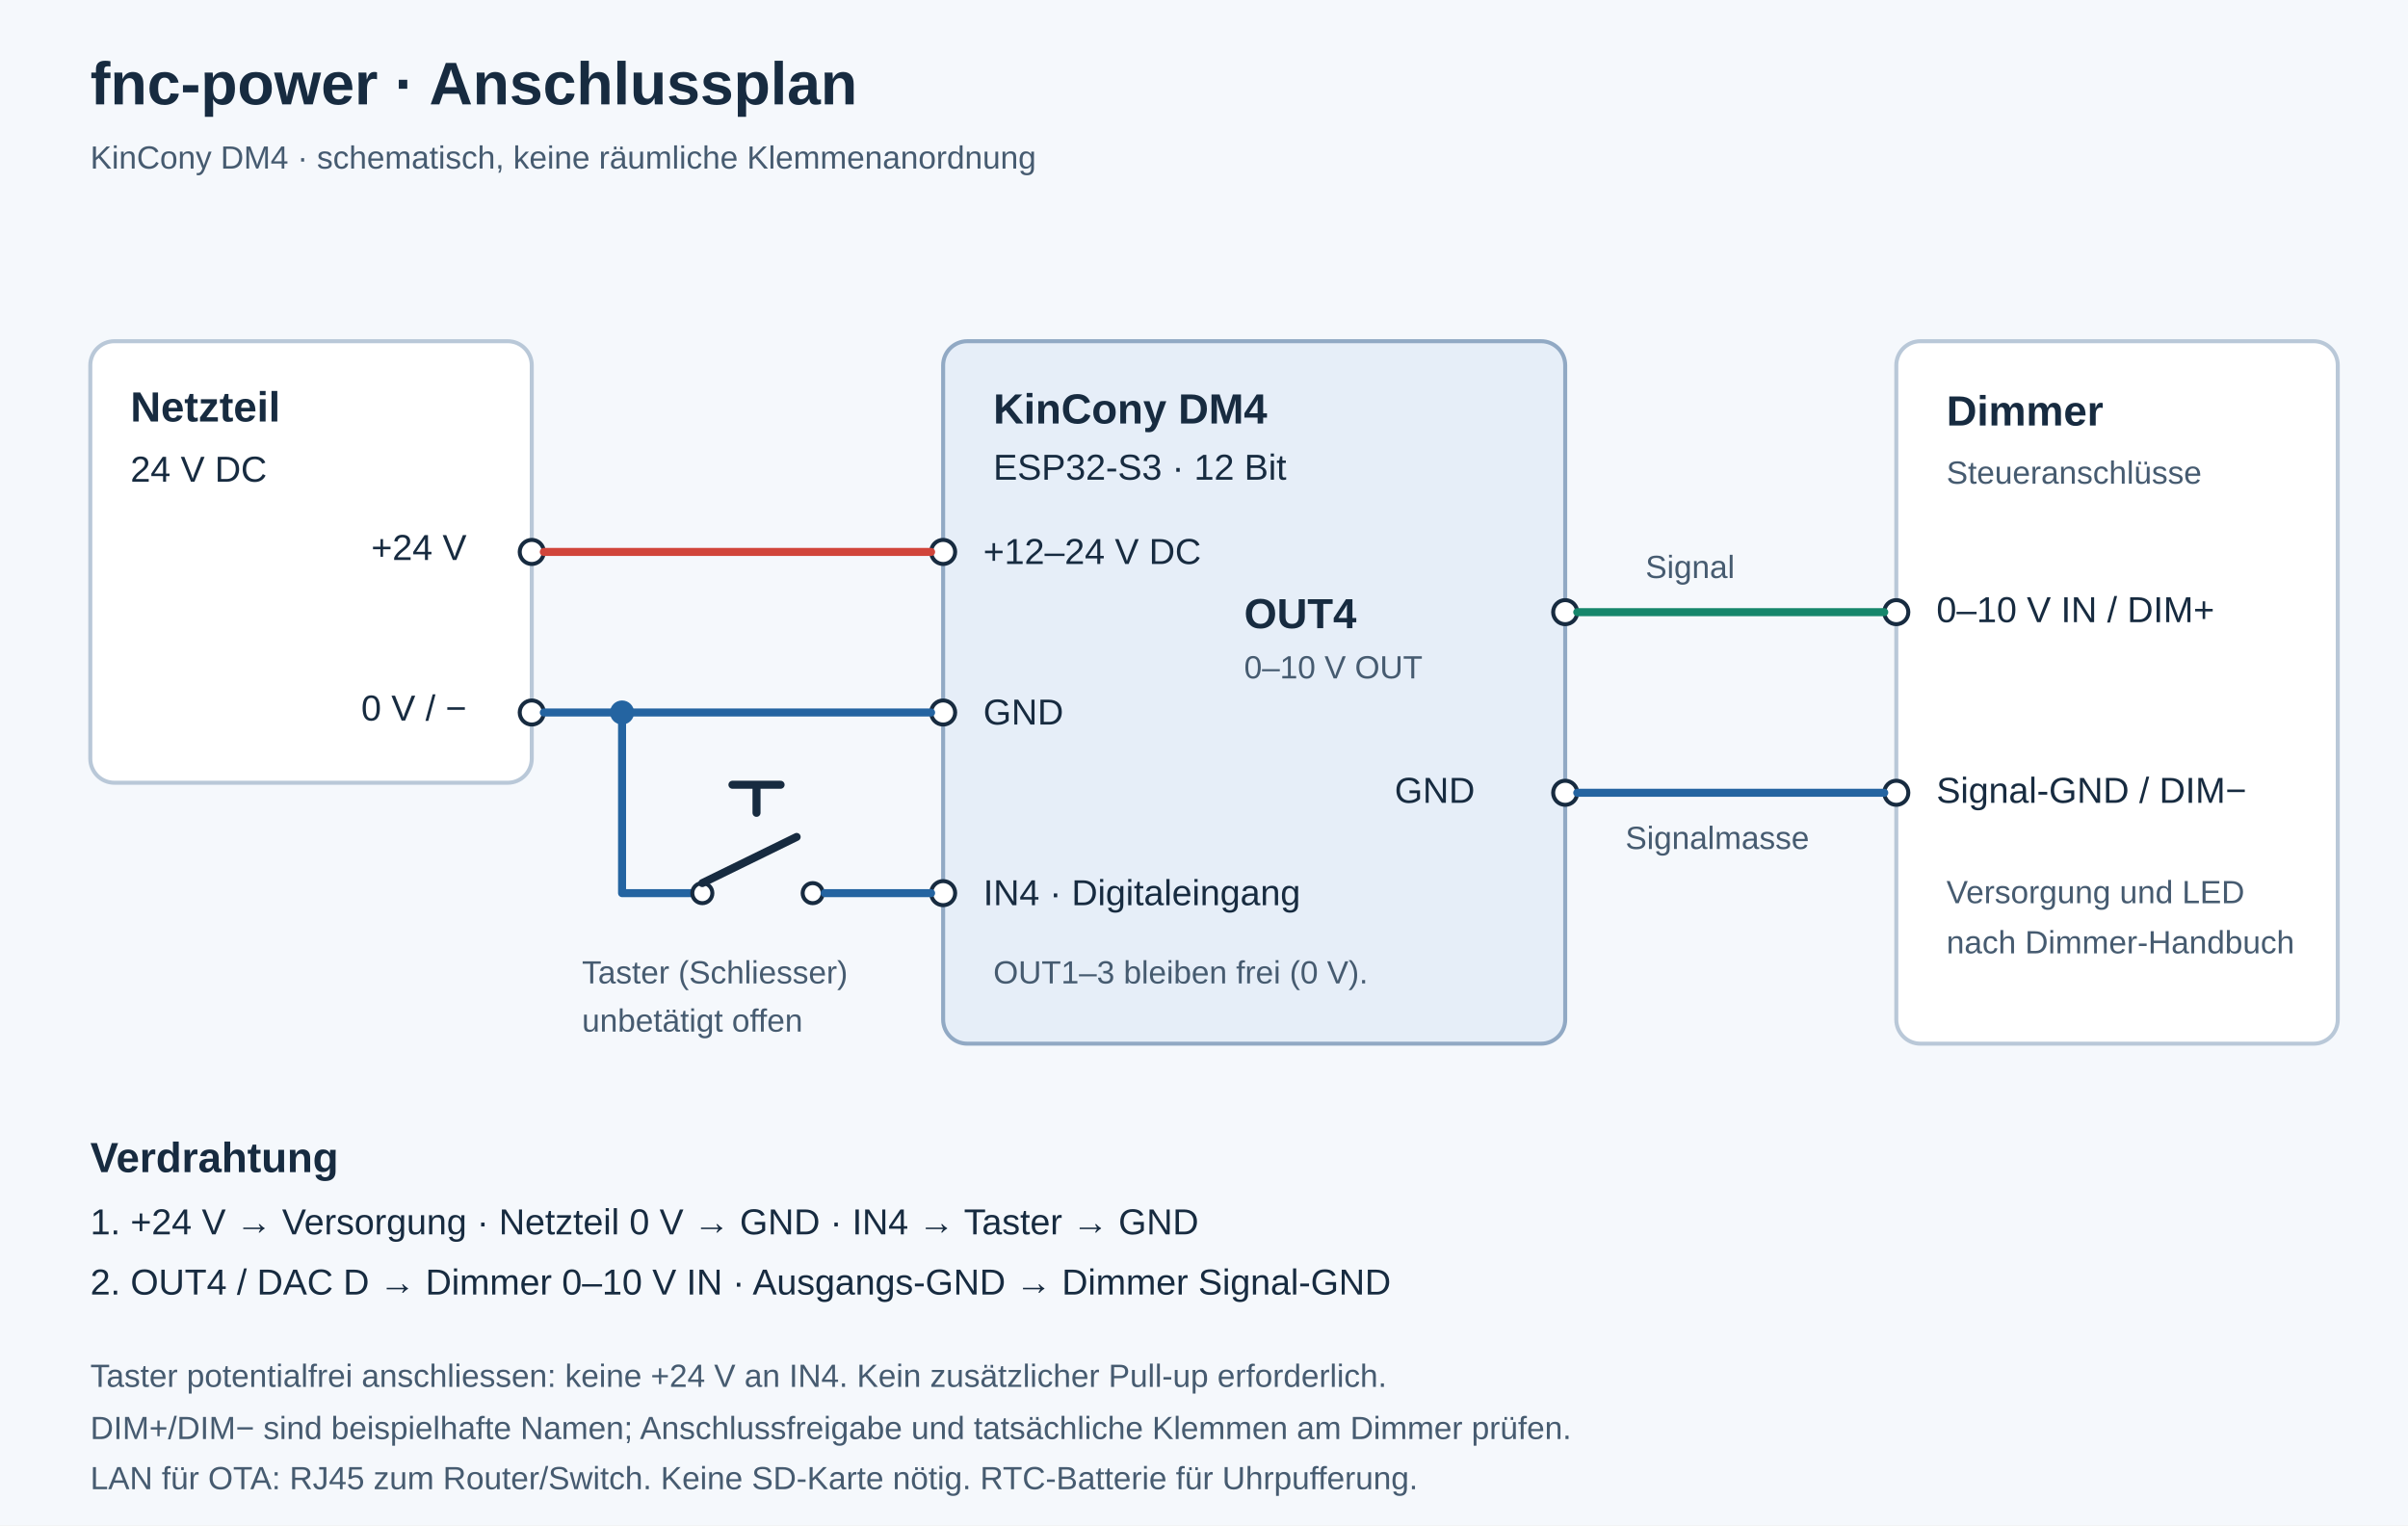
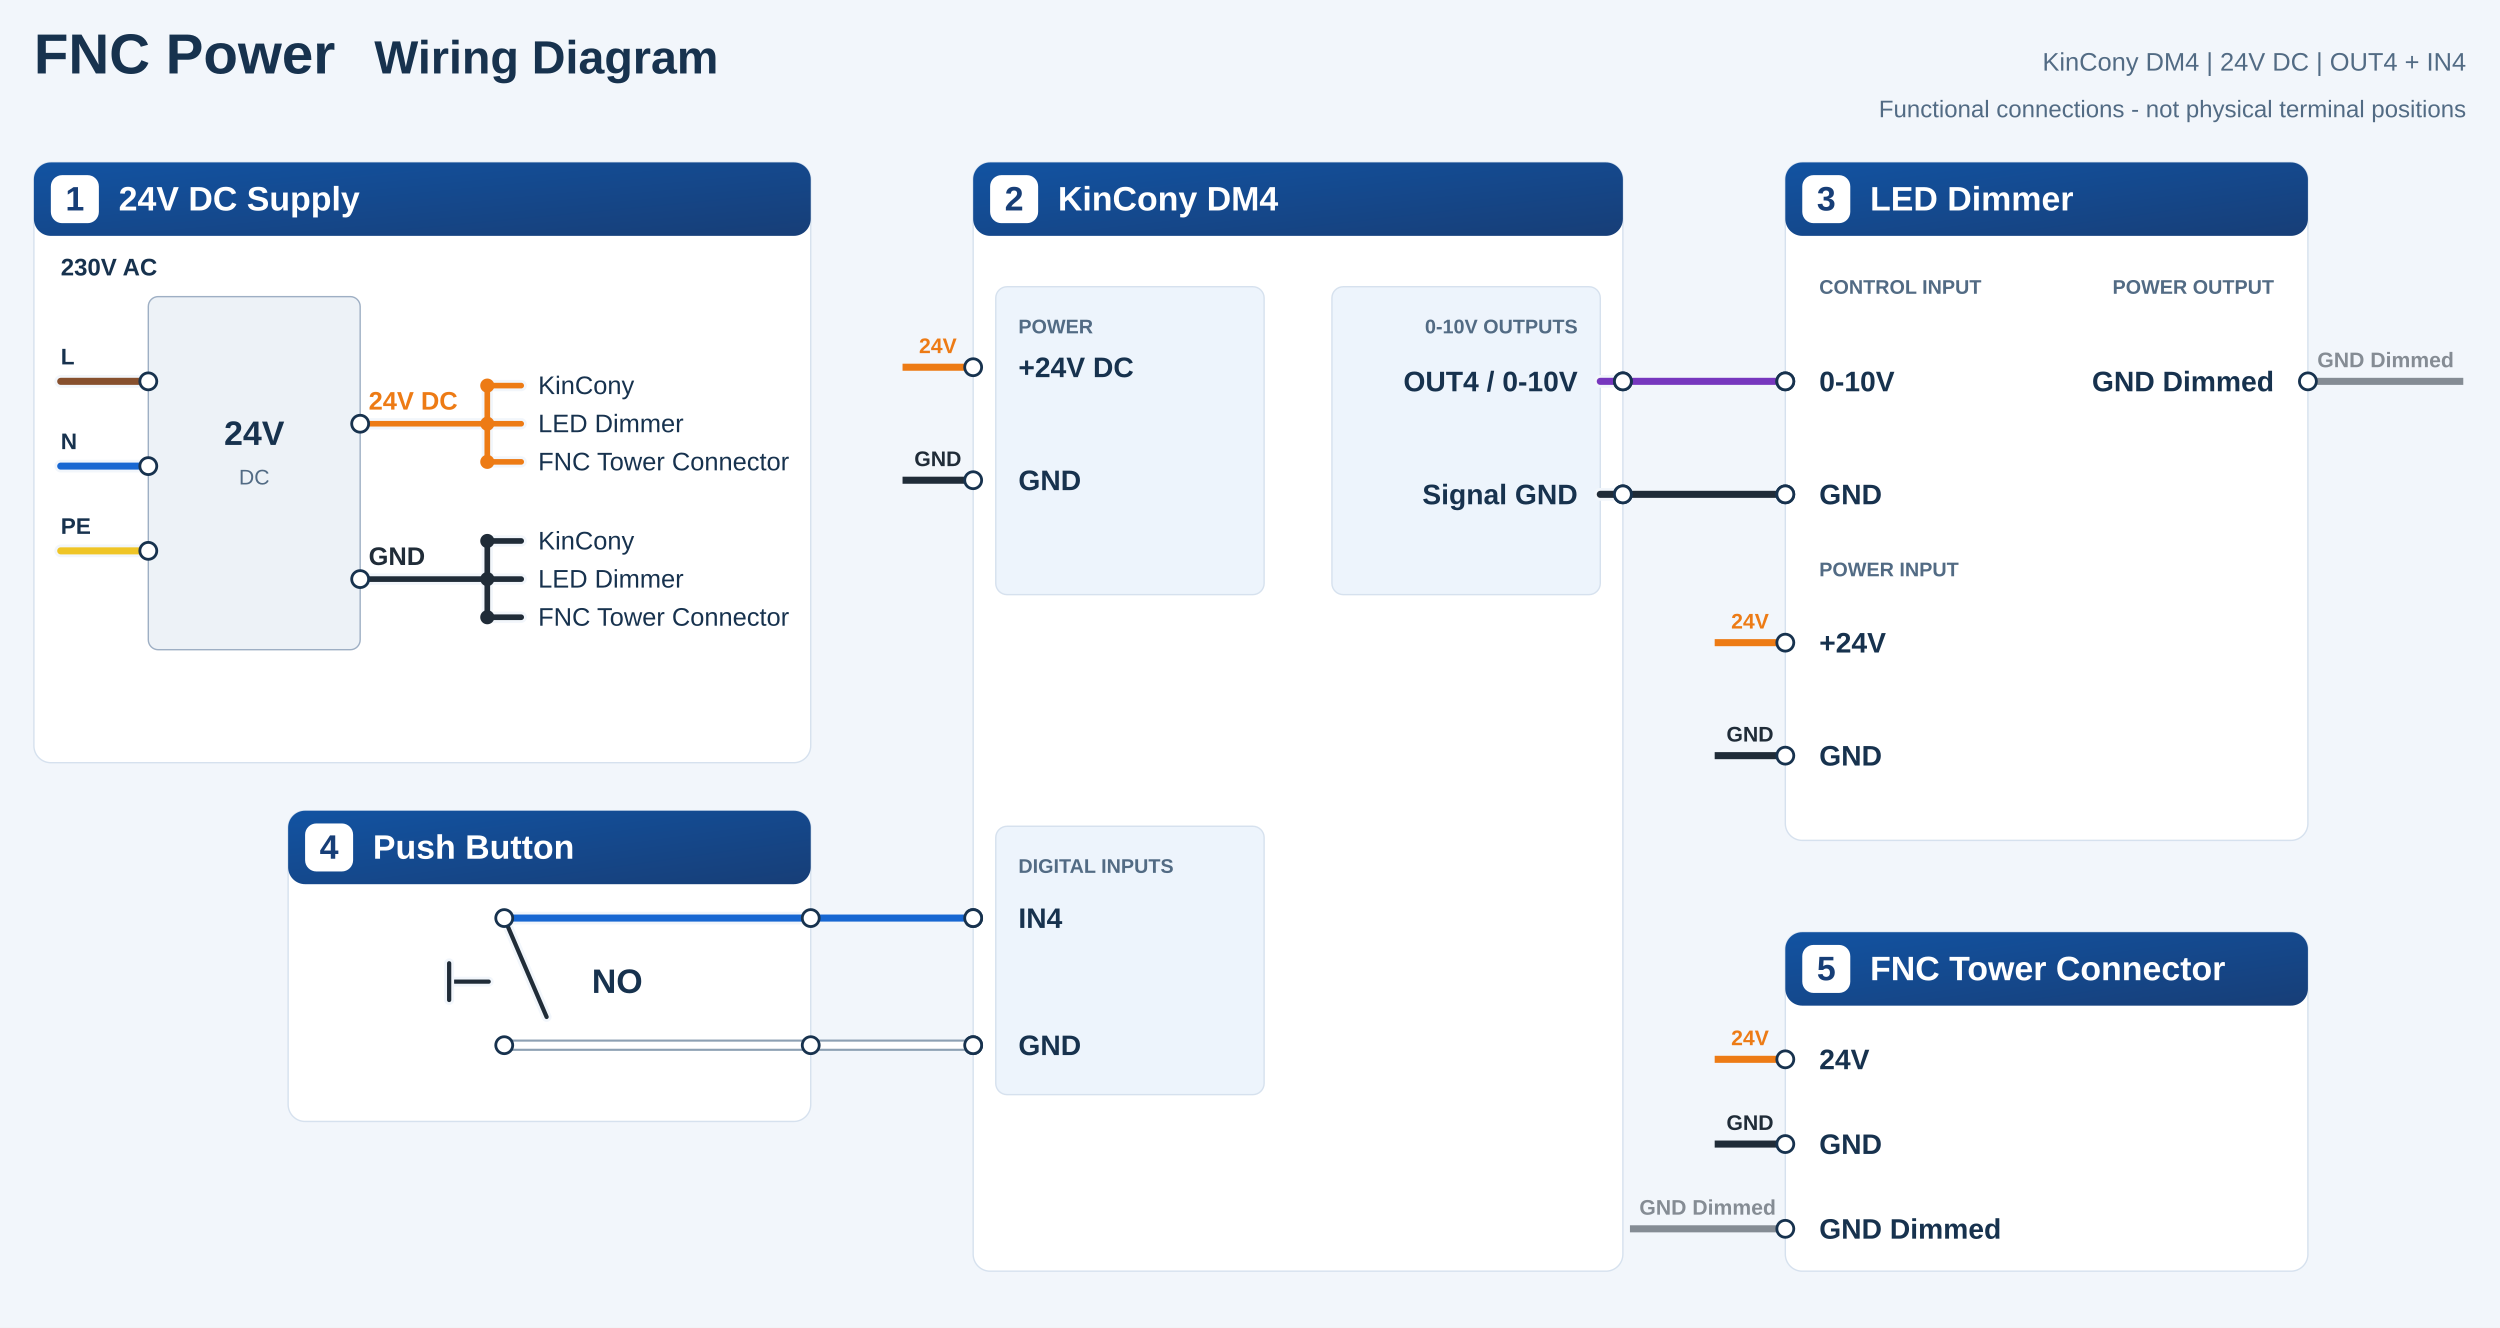
- <svg xmlns="http://www.w3.org/2000/svg" width="1200" height="760" viewBox="0 0 1200 760" role="img" aria-labelledby="title desc">
+ <svg xmlns="http://www.w3.org/2000/svg" width="1770" height="940" viewBox="0 0 1770 940" role="img" aria-labelledby="title desc">
  <defs>
-     <style>
- text { font-family:Arial,sans-serif; fill:#172b40; font-size:18px }
- .title { font-size:30px; font-weight:bold }
- .heading { font-size:21px; font-weight:bold }
- .small { font-size:16px; fill:#465b70 }
- .terminal { fill:white; stroke:#172b40; stroke-width:2 }
- .wire { fill:none; stroke-width:4; stroke-linejoin:round; stroke-linecap:round }
- </style>
+     <linearGradient id="header" x2="1" y2="1">
+       <stop stop-color="#1253a2" />
+       <stop offset="1" stop-color="#173e77" />
+     </linearGradient>
  </defs>
-   <rect width="1200" height="760" fill="#f5f8fc" />
-   <text x="45" y="52" class="title">fnc-power · Anschlussplan</text>
-   <text x="45" y="84" class="small">KinCony DM4 · schematisch, keine räumliche Klemmenanordnung</text>
-   <rect x="45" y="170" width="220" height="220" rx="12" fill="white" stroke="#b9c8d8" stroke-width="2" />
-   <text x="65" y="210" class="heading">Netzteil</text>
-   <text x="65" y="240">24 V DC</text>
-   <text x="185" y="279">+24 V</text>
-   <circle cx="265" cy="275" r="6" class="terminal" />
-   <text x="180" y="359">0 V / −</text>
-   <circle cx="265" cy="355" r="6" class="terminal" />
-   <rect x="470" y="170" width="310" height="350" rx="12" fill="#e6eef8" stroke="#91a9c4" stroke-width="2" />
-   <text x="495" y="211" class="heading">KinCony DM4</text>
-   <text x="495" y="239">ESP32-S3 · 12 Bit</text>
-   <text x="490" y="281">+12–24 V DC</text>
-   <circle cx="470" cy="275" r="6" class="terminal" />
-   <text x="490" y="361">GND</text>
-   <circle cx="470" cy="355" r="6" class="terminal" />
-   <text x="490" y="451">IN4 · Digitaleingang</text>
-   <circle cx="470" cy="445" r="6" class="terminal" />
-   <text x="620" y="313" class="heading">OUT4</text>
-   <circle cx="780" cy="305" r="6" class="terminal" />
-   <text x="620" y="338" class="small">0–10 V OUT</text>
-   <text x="695" y="400">GND</text>
-   <circle cx="780" cy="395" r="6" class="terminal" />
-   <text x="495" y="490" class="small">OUT1–3 bleiben frei (0 V).</text>
-   <rect x="945" y="170" width="220" height="350" rx="12" fill="white" stroke="#b9c8d8" stroke-width="2" />
-   <text x="970" y="212" class="heading">Dimmer</text>
-   <text x="970" y="241" class="small">Steueranschlüsse</text>
-   <circle cx="945" cy="305" r="6" class="terminal" />
-   <text x="965" y="310">0–10 V IN / DIM+</text>
-   <circle cx="945" cy="395" r="6" class="terminal" />
-   <text x="965" y="400">Signal-GND / DIM−</text>
-   <text x="970" y="450" class="small">Versorgung und LED</text>
-   <text x="970" y="475" class="small">nach Dimmer-Handbuch</text>
-   <path d="M271 275 H464" class="wire" stroke="#d1453b" />
-   <path d="M271 355 H464" class="wire" stroke="#2464a1" />
-   <path d="M310 355 V445 H345" class="wire" stroke="#2464a1" />
-   <circle cx="310" cy="355" r="6" fill="#2464a1" />
-   <circle cx="350" cy="445" r="5" class="terminal" />
-   <circle cx="405" cy="445" r="5" class="terminal" />
-   <path d="M350 440 L397 417 M377 405 V391 M365 391 H389" class="wire" stroke="#172b40" />
-   <path d="M411 445 H464" class="wire" stroke="#2464a1" />
-   <text x="290" y="490" class="small">Taster (Schliesser)</text>
-   <text x="290" y="514" class="small">unbetätigt offen</text>
-   <path d="M786 305 H939" class="wire" stroke="#16866b" />
-   <text x="820" y="288" class="small">Signal</text>
-   <path d="M786 395 H939" class="wire" stroke="#2464a1" />
-   <text x="810" y="423" class="small">Signalmasse</text>
-   <text x="45" y="584" class="heading">Verdrahtung</text>
-   <text x="45" y="615">1. +24 V → Versorgung · Netzteil 0 V → GND · IN4 → Taster → GND</text>
-   <text x="45" y="645">2. OUT4 / DAC D → Dimmer 0–10 V IN · Ausgangs-GND → Dimmer Signal-GND</text>
-   <text x="45" y="691" class="small">Taster potentialfrei anschliessen: keine +24 V an IN4. Kein zusätzlicher Pull-up erforderlich.</text>
-   <text x="45" y="717" class="small">DIM+/DIM− sind beispielhafte Namen; Anschlussfreigabe und tatsächliche Klemmen am Dimmer prüfen.</text>
-   <text x="45" y="742" class="small">LAN für OTA: RJ45 zum Router/Switch. Keine SD-Karte nötig. RTC-Batterie für Uhrpufferung.</text>
+   <rect width="1770" height="940" fill="#f2f6fb" />
+   <g font-family="Segoe UI, Arial, sans-serif" fill="#17324e">
+     <text x="24" y="52" font-size="40" fill="#17324e" font-weight="700" text-anchor="start">FNC Power</text>
+     <text x="265" y="52" font-size="33" fill="#17324e" font-weight="600" text-anchor="start">Wiring Diagram</text>
+     <text x="1746" y="50" font-size="18" fill="#526b84" font-weight="400" text-anchor="end">KinCony DM4 | 24V DC | OUT4 + IN4</text>
+     <text x="1746" y="83" font-size="17" fill="#526b84" font-weight="400" text-anchor="end">Functional connections - not physical terminal positions</text>
+     <rect x="24" y="115" width="550" height="425" rx="12" fill="#fff" stroke="#d6e1ee" />
+     <rect x="24" y="115" width="550" height="52" rx="12" fill="url(#header)" stroke="none" />
+     <rect x="36" y="124" width="34" height="34" rx="8" fill="#fff" stroke="none" />
+     <text x="53" y="149" font-size="24" fill="#173e77" font-weight="700" text-anchor="middle">1</text>
+     <text x="84" y="149" font-size="24" fill="#fff" font-weight="700" text-anchor="start">24V DC Supply</text>
+     <g transform="translate(-5 0)">
+       <rect x="110" y="210" width="150" height="250" rx="7" fill="#edf2f7" stroke="#9eafc4" />
+       <text x="185" y="315" font-size="24" fill="#17324e" font-weight="700" text-anchor="middle">24V</text>
+       <text x="185" y="343" font-size="15" fill="#526b84" font-weight="400" text-anchor="middle">DC</text>
+       <text x="48" y="195" font-size="17" fill="#17324e" font-weight="600" text-anchor="start">230V AC</text>
+       <text x="48" y="258" font-size="16" fill="#17324e" font-weight="600" text-anchor="start">L</text>
+       <polyline points="48,270 110,270" fill="none" stroke="#f2f6fb" stroke-width="9" stroke-linecap="round" stroke-linejoin="round" />
+       <polyline points="48,270 110,270" fill="none" stroke="#87502e" stroke-width="5" stroke-linecap="round" stroke-linejoin="round" />
+       <circle cx="110" cy="270" r="6" fill="#fff" stroke="#17324e" stroke-width="2" />
+       <text x="48" y="318" font-size="16" fill="#17324e" font-weight="600" text-anchor="start">N</text>
+       <polyline points="48,330 110,330" fill="none" stroke="#f2f6fb" stroke-width="9" stroke-linecap="round" stroke-linejoin="round" />
+       <polyline points="48,330 110,330" fill="none" stroke="#1767d2" stroke-width="5" stroke-linecap="round" stroke-linejoin="round" />
+       <circle cx="110" cy="330" r="6" fill="#fff" stroke="#17324e" stroke-width="2" />
+       <text x="48" y="378" font-size="16" fill="#17324e" font-weight="600" text-anchor="start">PE</text>
+       <polyline points="48,390 110,390" fill="none" stroke="#f2f6fb" stroke-width="9" stroke-linecap="round" stroke-linejoin="round" />
+       <polyline points="48,390 110,390" fill="none" stroke="#efc526" stroke-width="5" stroke-linecap="round" stroke-linejoin="round" />
+       <circle cx="110" cy="390" r="6" fill="#fff" stroke="#17324e" stroke-width="2" />
+       <text x="266" y="290" font-size="18" fill="#ed7b15" font-weight="600" text-anchor="start">24V DC</text>
+       <polyline points="260,300 350,300" fill="none" stroke="#f2f6fb" stroke-width="8" stroke-linecap="round" stroke-linejoin="round" />
+       <polyline points="260,300 350,300" fill="none" stroke="#ed7b15" stroke-width="4" stroke-linecap="round" stroke-linejoin="round" />
+       <polyline points="350,273 350,327" fill="none" stroke="#f2f6fb" stroke-width="8" stroke-linecap="round" stroke-linejoin="round" />
+       <polyline points="350,273 350,327" fill="none" stroke="#ed7b15" stroke-width="4" stroke-linecap="round" stroke-linejoin="round" />
+       <circle cx="260" cy="300" r="6" fill="#fff" stroke="#17324e" stroke-width="2" />
+       <polyline points="350,273 374,273" fill="none" stroke="#f2f6fb" stroke-width="8" stroke-linecap="round" stroke-linejoin="round" />
+       <polyline points="350,273 374,273" fill="none" stroke="#ed7b15" stroke-width="4" stroke-linecap="round" stroke-linejoin="round" />
+       <circle cx="350" cy="273" r="5" fill="#ed7b15" />
+       <text x="386" y="279" font-size="18" fill="#17324e" font-weight="400" text-anchor="start">KinCony</text>
+       <polyline points="350,300 374,300" fill="none" stroke="#f2f6fb" stroke-width="8" stroke-linecap="round" stroke-linejoin="round" />
+       <polyline points="350,300 374,300" fill="none" stroke="#ed7b15" stroke-width="4" stroke-linecap="round" stroke-linejoin="round" />
+       <circle cx="350" cy="300" r="5" fill="#ed7b15" />
+       <text x="386" y="306" font-size="18" fill="#17324e" font-weight="400" text-anchor="start">LED Dimmer</text>
+       <polyline points="350,327 374,327" fill="none" stroke="#f2f6fb" stroke-width="8" stroke-linecap="round" stroke-linejoin="round" />
+       <polyline points="350,327 374,327" fill="none" stroke="#ed7b15" stroke-width="4" stroke-linecap="round" stroke-linejoin="round" />
+       <circle cx="350" cy="327" r="5" fill="#ed7b15" />
+       <text x="386" y="333" font-size="18" fill="#17324e" font-weight="400" text-anchor="start">FNC Tower Connector</text>
+       <text x="266" y="400" font-size="18" fill="#202c38" font-weight="600" text-anchor="start">GND</text>
+       <polyline points="260,410 350,410" fill="none" stroke="#f2f6fb" stroke-width="8" stroke-linecap="round" stroke-linejoin="round" />
+       <polyline points="260,410 350,410" fill="none" stroke="#202c38" stroke-width="4" stroke-linecap="round" stroke-linejoin="round" />
+       <polyline points="350,383 350,437" fill="none" stroke="#f2f6fb" stroke-width="8" stroke-linecap="round" stroke-linejoin="round" />
+       <polyline points="350,383 350,437" fill="none" stroke="#202c38" stroke-width="4" stroke-linecap="round" stroke-linejoin="round" />
+       <circle cx="260" cy="410" r="6" fill="#fff" stroke="#17324e" stroke-width="2" />
+       <polyline points="350,383 374,383" fill="none" stroke="#f2f6fb" stroke-width="8" stroke-linecap="round" stroke-linejoin="round" />
+       <polyline points="350,383 374,383" fill="none" stroke="#202c38" stroke-width="4" stroke-linecap="round" stroke-linejoin="round" />
+       <circle cx="350" cy="383" r="5" fill="#202c38" />
+       <text x="386" y="389" font-size="18" fill="#17324e" font-weight="400" text-anchor="start">KinCony</text>
+       <polyline points="350,410 374,410" fill="none" stroke="#f2f6fb" stroke-width="8" stroke-linecap="round" stroke-linejoin="round" />
+       <polyline points="350,410 374,410" fill="none" stroke="#202c38" stroke-width="4" stroke-linecap="round" stroke-linejoin="round" />
+       <circle cx="350" cy="410" r="5" fill="#202c38" />
+       <text x="386" y="416" font-size="18" fill="#17324e" font-weight="400" text-anchor="start">LED Dimmer</text>
+       <polyline points="350,437 374,437" fill="none" stroke="#f2f6fb" stroke-width="8" stroke-linecap="round" stroke-linejoin="round" />
+       <polyline points="350,437 374,437" fill="none" stroke="#202c38" stroke-width="4" stroke-linecap="round" stroke-linejoin="round" />
+       <circle cx="350" cy="437" r="5" fill="#202c38" />
+       <text x="386" y="443" font-size="18" fill="#17324e" font-weight="400" text-anchor="start">FNC Tower Connector</text>
+     </g>
+     <rect x="689" y="115" width="460" height="785" rx="12" fill="#fff" stroke="#d6e1ee" />
+     <rect x="689" y="115" width="460" height="52" rx="12" fill="url(#header)" stroke="none" />
+     <rect x="701" y="124" width="34" height="34" rx="8" fill="#fff" stroke="none" />
+     <text x="718" y="149" font-size="24" fill="#173e77" font-weight="700" text-anchor="middle">2</text>
+     <text x="749" y="149" font-size="24" fill="#fff" font-weight="700" text-anchor="start">KinCony DM4</text>
+     <rect x="705" y="203" width="190" height="218" rx="8" fill="#edf4fc" stroke="#d6e1ee" />
+     <text x="721" y="236" font-size="14" fill="#526b84" font-weight="700" text-anchor="start">POWER</text>
+     <line x1="689" y1="260" x2="639" y2="260" stroke="#ed7b15" stroke-width="5" stroke-linecap="butt" />
+     <text x="664.0" y="250" font-size="15" fill="#ed7b15" font-weight="600" text-anchor="middle">24V</text>
+     <text x="721" y="267" font-size="20" fill="#17324e" font-weight="600" text-anchor="start">+24V DC</text>
+     <circle cx="689" cy="260" r="6" fill="#fff" stroke="#17324e" stroke-width="2" />
+     <line x1="689" y1="340" x2="639" y2="340" stroke="#202c38" stroke-width="5" stroke-linecap="butt" />
+     <text x="664.0" y="330" font-size="15" fill="#202c38" font-weight="600" text-anchor="middle">GND</text>
+     <text x="721" y="347" font-size="20" fill="#17324e" font-weight="600" text-anchor="start">GND</text>
+     <circle cx="689" cy="340" r="6" fill="#fff" stroke="#17324e" stroke-width="2" />
+     <rect x="943" y="203" width="190" height="218" rx="8" fill="#edf4fc" stroke="#d6e1ee" />
+     <text x="1117" y="236" font-size="14" fill="#526b84" font-weight="700" text-anchor="end">0-10V OUTPUTS</text>
+     <text x="1117" y="277" font-size="20" fill="#17324e" font-weight="600" text-anchor="end">OUT4 / 0-10V</text>
+     <polyline points="1133,270 1264,270" fill="none" stroke="#f2f6fb" stroke-width="9" stroke-linecap="round" stroke-linejoin="round" />
+     <polyline points="1133,270 1264,270" fill="none" stroke="#7737be" stroke-width="5" stroke-linecap="round" stroke-linejoin="round" />
+     <circle cx="1149" cy="270" r="6" fill="#fff" stroke="#17324e" stroke-width="2" />
+     <text x="1117" y="357" font-size="20" fill="#17324e" font-weight="600" text-anchor="end">Signal GND</text>
+     <polyline points="1133,350 1264,350" fill="none" stroke="#f2f6fb" stroke-width="9" stroke-linecap="round" stroke-linejoin="round" />
+     <polyline points="1133,350 1264,350" fill="none" stroke="#202c38" stroke-width="5" stroke-linecap="round" stroke-linejoin="round" />
+     <circle cx="1149" cy="350" r="6" fill="#fff" stroke="#17324e" stroke-width="2" />
+     <rect x="705" y="585" width="190" height="190" rx="8" fill="#edf4fc" stroke="#d6e1ee" />
+     <text x="721" y="618" font-size="14" fill="#526b84" font-weight="700" text-anchor="start">DIGITAL INPUTS</text>
+     <text x="721" y="657" font-size="20" fill="#17324e" font-weight="600" text-anchor="start">IN4</text>
+     <circle cx="689" cy="650" r="6" fill="#fff" stroke="#17324e" stroke-width="2" />
+     <text x="721" y="747" font-size="20" fill="#17324e" font-weight="600" text-anchor="start">GND</text>
+     <circle cx="689" cy="740" r="6" fill="#fff" stroke="#17324e" stroke-width="2" />
+     <rect x="1264" y="115" width="370" height="480" rx="12" fill="#fff" stroke="#d6e1ee" />
+     <rect x="1264" y="115" width="370" height="52" rx="12" fill="url(#header)" stroke="none" />
+     <rect x="1276" y="124" width="34" height="34" rx="8" fill="#fff" stroke="none" />
+     <text x="1293" y="149" font-size="24" fill="#173e77" font-weight="700" text-anchor="middle">3</text>
+     <text x="1324" y="149" font-size="24" fill="#fff" font-weight="700" text-anchor="start">LED Dimmer</text>
+     <text x="1288" y="208" font-size="14" fill="#526b84" font-weight="700" text-anchor="start">CONTROL INPUT</text>
+     <text x="1288" y="277" font-size="20" fill="#17324e" font-weight="600" text-anchor="start">0-10V</text>
+     <circle cx="1264" cy="270" r="6" fill="#fff" stroke="#17324e" stroke-width="2" />
+     <text x="1288" y="357" font-size="20" fill="#17324e" font-weight="600" text-anchor="start">GND</text>
+     <circle cx="1264" cy="350" r="6" fill="#fff" stroke="#17324e" stroke-width="2" />
+     <text x="1288" y="408" font-size="14" fill="#526b84" font-weight="700" text-anchor="start">POWER INPUT</text>
+     <text x="1288" y="462" font-size="20" fill="#17324e" font-weight="600" text-anchor="start">+24V</text>
+     <line x1="1264" y1="455" x2="1214" y2="455" stroke="#ed7b15" stroke-width="5" stroke-linecap="butt" />
+     <text x="1239.0" y="445" font-size="15" fill="#ed7b15" font-weight="600" text-anchor="middle">24V</text>
+     <circle cx="1264" cy="455" r="6" fill="#fff" stroke="#17324e" stroke-width="2" />
+     <text x="1288" y="542" font-size="20" fill="#17324e" font-weight="600" text-anchor="start">GND</text>
+     <line x1="1264" y1="535" x2="1214" y2="535" stroke="#202c38" stroke-width="5" stroke-linecap="butt" />
+     <text x="1239.0" y="525" font-size="15" fill="#202c38" font-weight="600" text-anchor="middle">GND</text>
+     <circle cx="1264" cy="535" r="6" fill="#fff" stroke="#17324e" stroke-width="2" />
+     <text x="1610" y="208" font-size="14" fill="#526b84" font-weight="700" text-anchor="end">POWER OUTPUT</text>
+     <text x="1610" y="277" font-size="20" fill="#17324e" font-weight="600" text-anchor="end">GND Dimmed</text>
+     <line x1="1634" y1="270" x2="1744" y2="270" stroke="#858c94" stroke-width="5" stroke-linecap="butt" />
+     <text x="1689.0" y="260" font-size="15" fill="#858c94" font-weight="600" text-anchor="middle">GND Dimmed</text>
+     <circle cx="1634" cy="270" r="6" fill="#fff" stroke="#17324e" stroke-width="2" />
+     <rect x="1264" y="660" width="370" height="240" rx="12" fill="#fff" stroke="#d6e1ee" />
+     <rect x="1264" y="660" width="370" height="52" rx="12" fill="url(#header)" stroke="none" />
+     <rect x="1276" y="669" width="34" height="34" rx="8" fill="#fff" stroke="none" />
+     <text x="1293" y="694" font-size="24" fill="#173e77" font-weight="700" text-anchor="middle">5</text>
+     <text x="1324" y="694" font-size="24" fill="#fff" font-weight="700" text-anchor="start">FNC Tower Connector</text>
+     <text x="1288" y="757" font-size="20" fill="#17324e" font-weight="600" text-anchor="start">24V</text>
+     <line x1="1264" y1="750" x2="1214" y2="750" stroke="#ed7b15" stroke-width="5" stroke-linecap="butt" />
+     <text x="1239.0" y="740" font-size="15" fill="#ed7b15" font-weight="600" text-anchor="middle">24V</text>
+     <circle cx="1264" cy="750" r="6" fill="#fff" stroke="#17324e" stroke-width="2" />
+     <text x="1288" y="817" font-size="20" fill="#17324e" font-weight="600" text-anchor="start">GND</text>
+     <line x1="1264" y1="810" x2="1214" y2="810" stroke="#202c38" stroke-width="5" stroke-linecap="butt" />
+     <text x="1239.0" y="800" font-size="15" fill="#202c38" font-weight="600" text-anchor="middle">GND</text>
+     <circle cx="1264" cy="810" r="6" fill="#fff" stroke="#17324e" stroke-width="2" />
+     <text x="1288" y="877" font-size="20" fill="#17324e" font-weight="600" text-anchor="start">GND Dimmed</text>
+     <line x1="1264" y1="870" x2="1154" y2="870" stroke="#858c94" stroke-width="5" stroke-linecap="butt" />
+     <text x="1209.0" y="860" font-size="15" fill="#858c94" font-weight="600" text-anchor="middle">GND Dimmed</text>
+     <circle cx="1264" cy="870" r="6" fill="#fff" stroke="#17324e" stroke-width="2" />
+     <rect x="204" y="574" width="370" height="220" rx="12" fill="#fff" stroke="#d6e1ee" />
+     <rect x="204" y="574" width="370" height="52" rx="12" fill="url(#header)" stroke="none" />
+     <rect x="216" y="583" width="34" height="34" rx="8" fill="#fff" stroke="none" />
+     <text x="233" y="608" font-size="24" fill="#173e77" font-weight="700" text-anchor="middle">4</text>
+     <text x="264" y="608" font-size="24" fill="#fff" font-weight="700" text-anchor="start">Push Button</text>
+     <text x="437" y="703" font-size="24" fill="#17324e" font-weight="700" text-anchor="middle">NO</text>
+     <polyline points="357,650 689,650" fill="none" stroke="#f2f6fb" stroke-width="9" stroke-linecap="round" stroke-linejoin="round" />
+     <polyline points="357,650 689,650" fill="none" stroke="#1767d2" stroke-width="5" stroke-linecap="round" stroke-linejoin="round" />
+     <polyline points="357,740 689,740" fill="none" stroke="#8da0b3" stroke-width="8" stroke-linejoin="round" />
+     <polyline points="357,740 689,740" fill="none" stroke="#ffffff" stroke-width="5" stroke-linecap="round" stroke-linejoin="round" />
+     <polyline points="357,650 387,720" fill="none" stroke="#f2f6fb" stroke-width="7" stroke-linecap="round" stroke-linejoin="round" />
+     <polyline points="357,650 387,720" fill="none" stroke="#202c38" stroke-width="3" stroke-linecap="round" stroke-linejoin="round" />
+     <polyline points="322,695 346,695" fill="none" stroke="#f2f6fb" stroke-width="7" stroke-linecap="round" stroke-linejoin="round" />
+     <polyline points="322,695 346,695" fill="none" stroke="#202c38" stroke-width="3" stroke-linecap="round" stroke-linejoin="round" />
+     <polyline points="318,682 318,708" fill="none" stroke="#f2f6fb" stroke-width="7" stroke-linecap="round" stroke-linejoin="round" />
+     <polyline points="318,682 318,708" fill="none" stroke="#202c38" stroke-width="3" stroke-linecap="round" stroke-linejoin="round" />
+     <circle cx="357" cy="650" r="6" fill="#fff" stroke="#17324e" stroke-width="2" />
+     <circle cx="357" cy="740" r="6" fill="#fff" stroke="#17324e" stroke-width="2" />
+     <circle cx="574" cy="650" r="6" fill="#fff" stroke="#17324e" stroke-width="2" />
+     <circle cx="574" cy="740" r="6" fill="#fff" stroke="#17324e" stroke-width="2" />
+     <circle cx="689" cy="650" r="6" fill="#fff" stroke="#17324e" stroke-width="2" />
+     <circle cx="689" cy="740" r="6" fill="#fff" stroke="#17324e" stroke-width="2" />
+     <circle cx="1149" cy="270" r="6" fill="#fff" stroke="#17324e" stroke-width="2" />
+     <circle cx="1149" cy="350" r="6" fill="#fff" stroke="#17324e" stroke-width="2" />
+     <circle cx="1264" cy="270" r="6" fill="#fff" stroke="#17324e" stroke-width="2" />
+     <circle cx="1264" cy="350" r="6" fill="#fff" stroke="#17324e" stroke-width="2" />
+   </g>
</svg>
